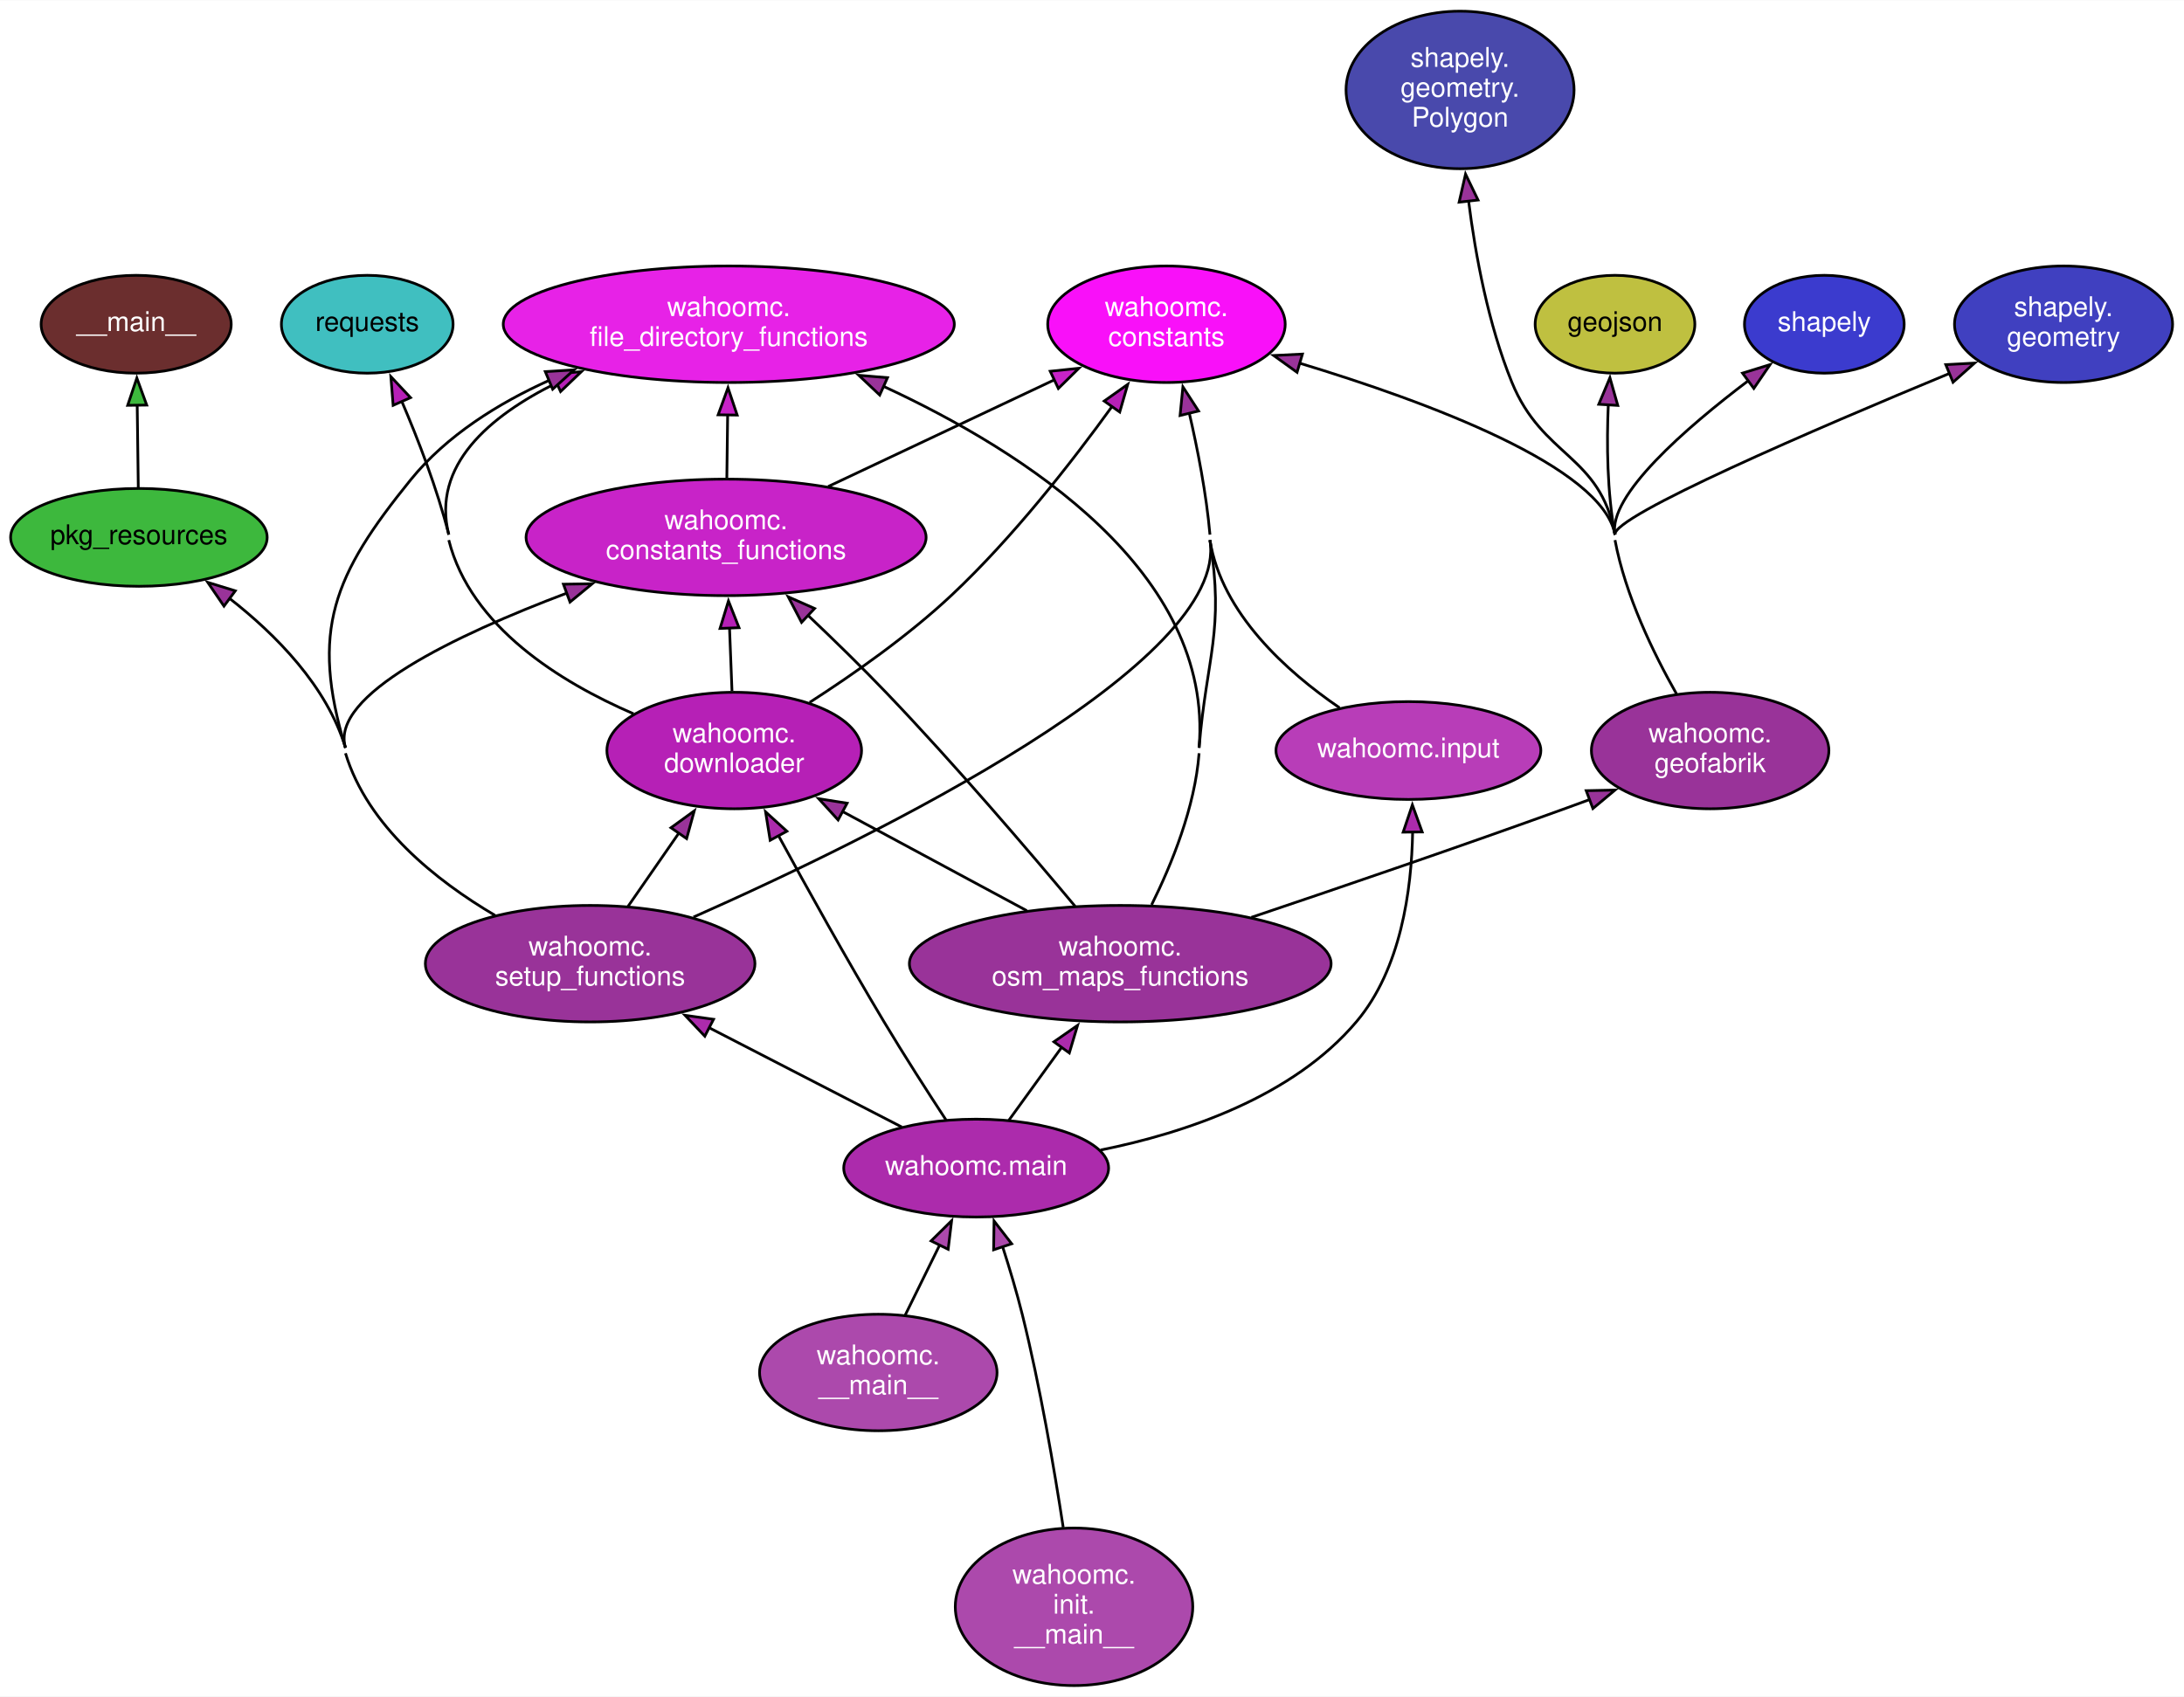
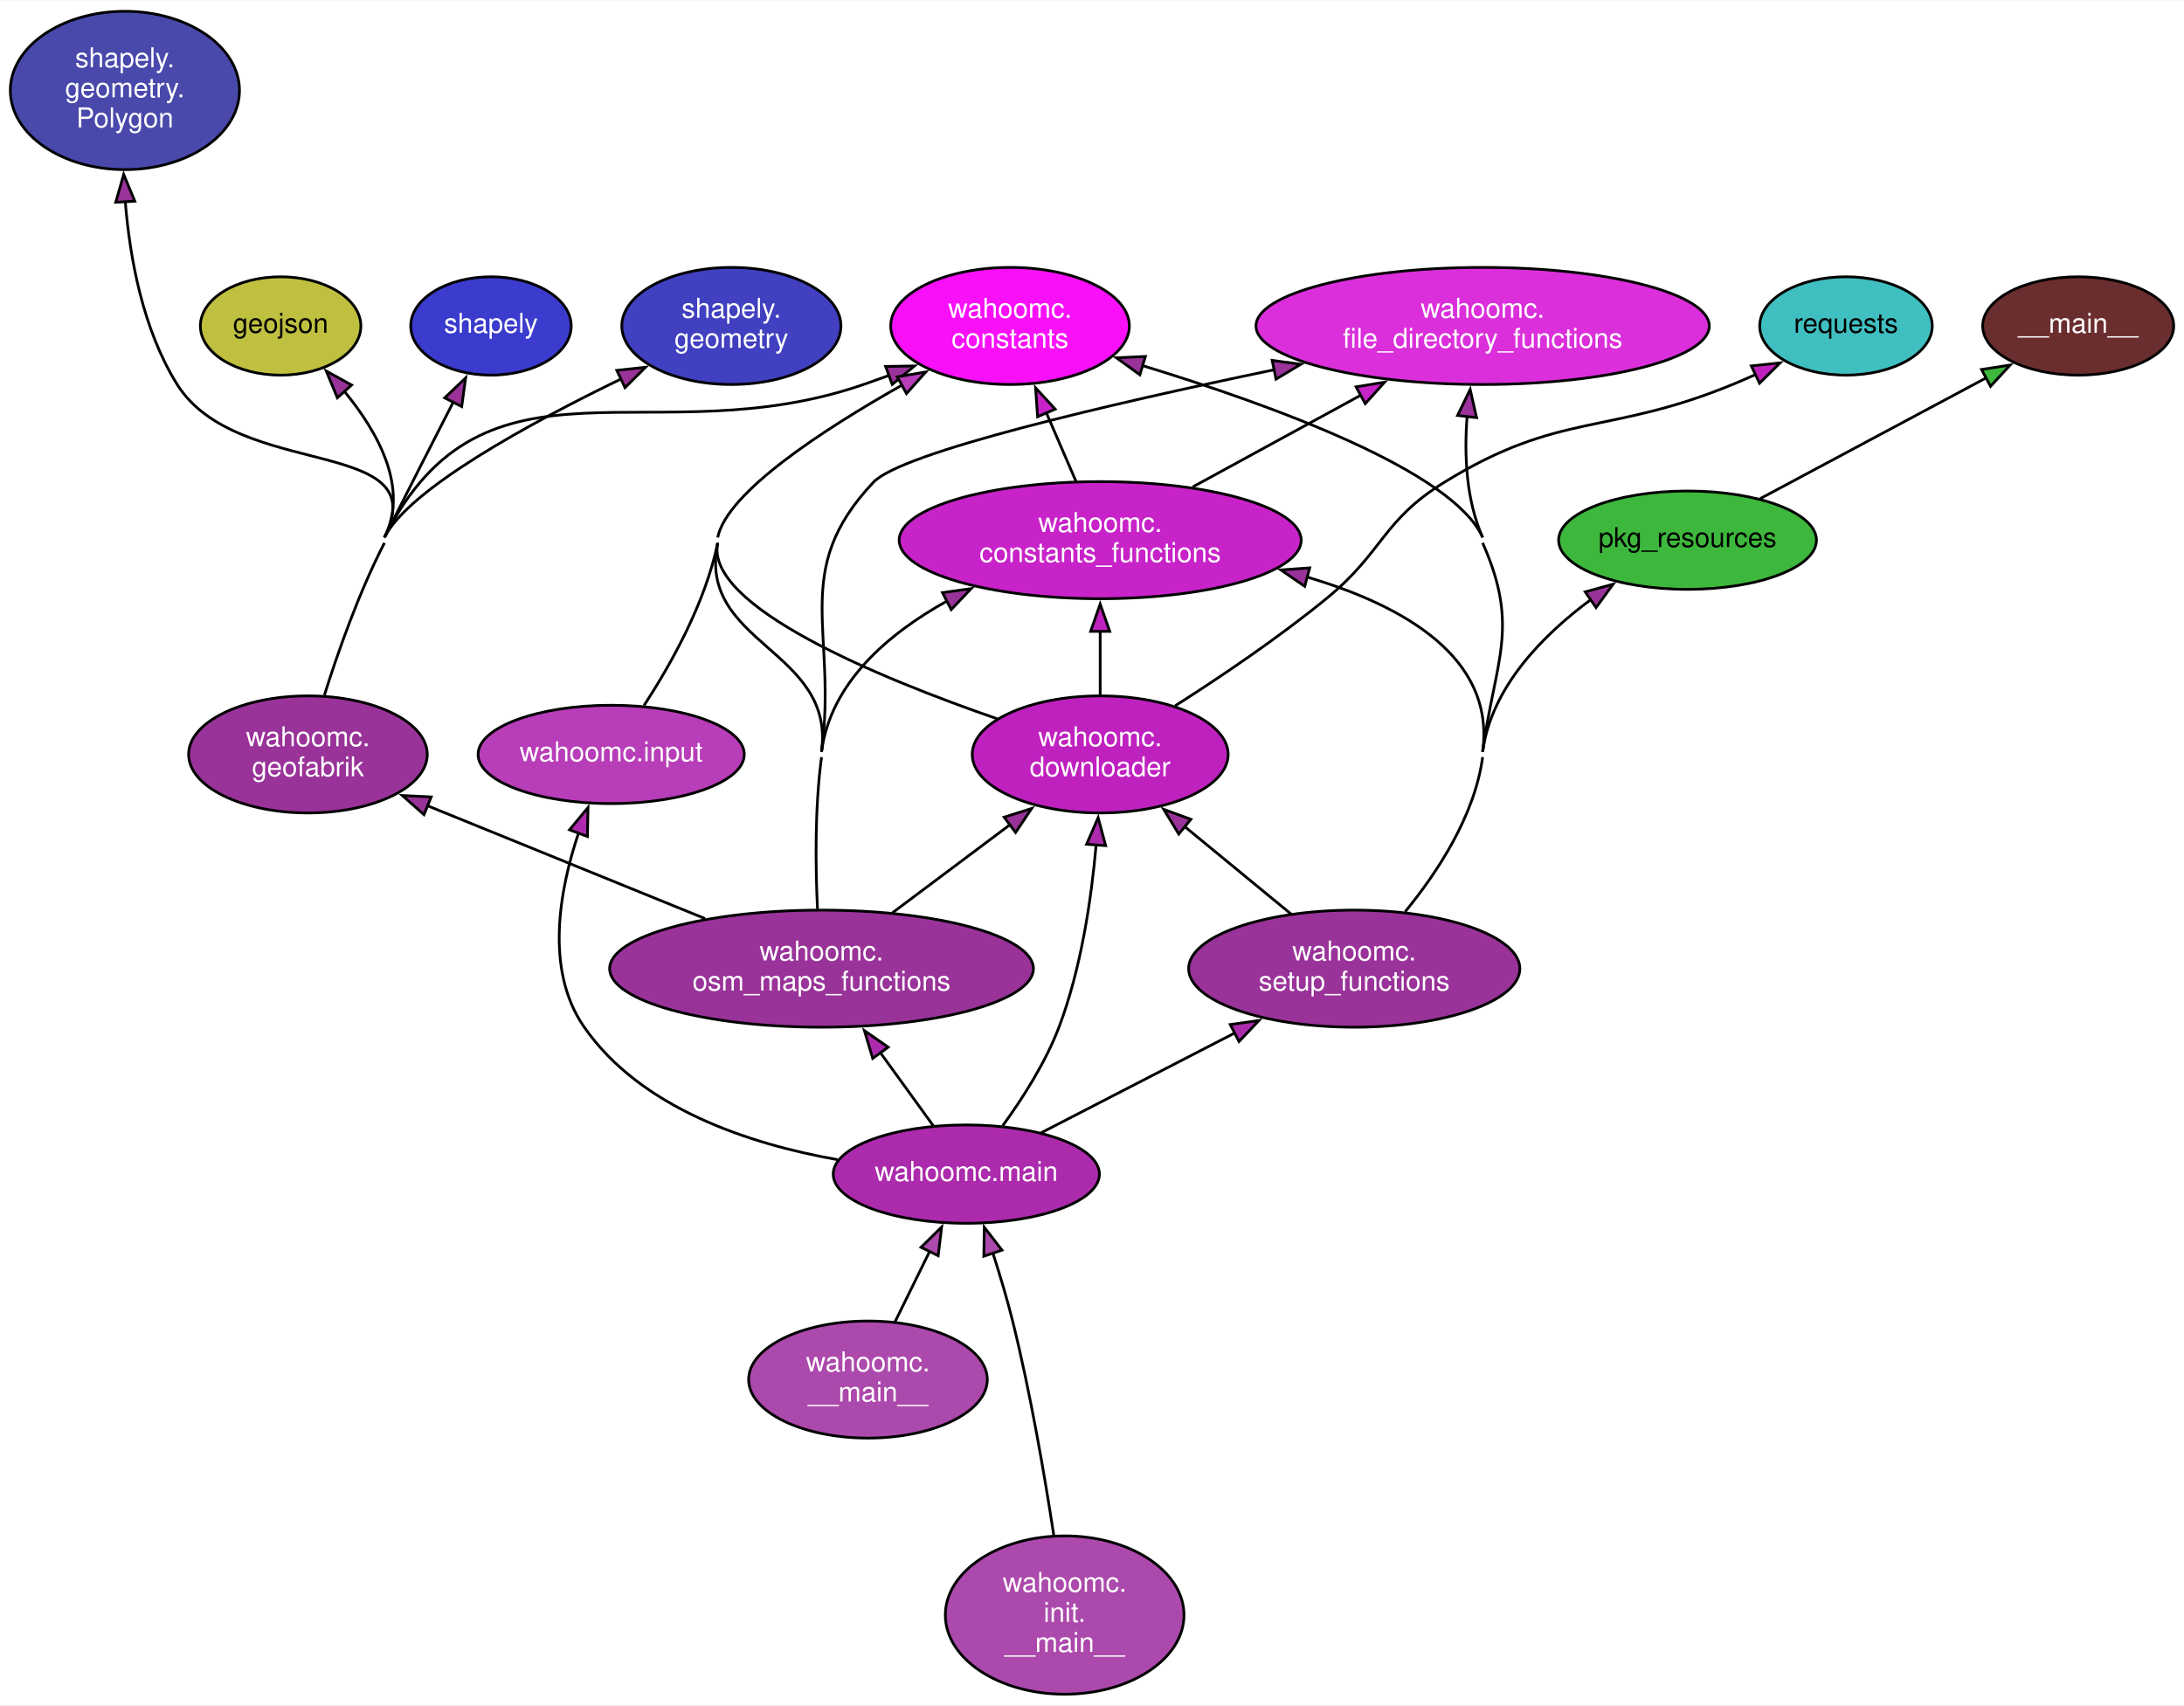
- <svg xmlns="http://www.w3.org/2000/svg" width="803pt" height="624pt" viewBox="0.00 0.00 803.40 624.10">
+ <svg xmlns="http://www.w3.org/2000/svg" width="799pt" height="624pt" viewBox="0.00 0.00 799.45 624.10">
  <g id="graph0" class="graph" transform="scale(1 1) rotate(0) translate(4 620.1)">
    <style>.edge&gt;path:hover{stroke-width:8}</style>
-     <polygon fill="white" stroke="none" points="-4,4 -4,-620.1 799.4,-620.1 799.4,4 -4,4" />
+     <polygon fill="white" stroke="none" points="-4,4 -4,-620.1 795.45,-620.1 795.45,4 -4,4" />
    <g id="node1" class="node">
      <style>.edge&gt;path:hover{stroke-width:8}</style>
-       <ellipse fill="#6b2e2e" stroke="black" cx="46.09" cy="-500.9" rx="34.96" ry="18" />
-       <text text-anchor="middle" x="46.09" y="-498.4" font-family="Helvetica,sans-Serif" font-size="10.00" fill="#ffffff">__main__</text>
+       <ellipse fill="#6b2e2e" stroke="black" cx="756.72" cy="-500.9" rx="34.96" ry="18" />
+       <text text-anchor="middle" x="756.72" y="-498.4" font-family="Helvetica,sans-Serif" font-size="10.00" fill="#ffffff">__main__</text>
    </g>
    <g id="node2" class="node">
      <style>.edge&gt;path:hover{stroke-width:8}</style>
-       <ellipse fill="#bfc040" stroke="black" cx="590.09" cy="-500.9" rx="29.37" ry="18" />
-       <text text-anchor="middle" x="590.09" y="-498.4" font-family="Helvetica,sans-Serif" font-size="10.00" fill="#000000">geojson</text>
+       <ellipse fill="#bfc040" stroke="black" cx="98.72" cy="-500.9" rx="29.37" ry="18" />
+       <text text-anchor="middle" x="98.72" y="-498.4" font-family="Helvetica,sans-Serif" font-size="10.00" fill="#000000">geojson</text>
    </g>
    <g id="node3" class="node">
      <style>.edge&gt;path:hover{stroke-width:8}</style>
-       <ellipse fill="#3db83d" stroke="black" cx="47.09" cy="-422.48" rx="47.19" ry="18" />
-       <text text-anchor="middle" x="47.09" y="-419.98" font-family="Helvetica,sans-Serif" font-size="10.00" fill="#000000">pkg_resources</text>
+       <ellipse fill="#3db83d" stroke="black" cx="613.72" cy="-422.48" rx="47.19" ry="18" />
+       <text text-anchor="middle" x="613.72" y="-419.98" font-family="Helvetica,sans-Serif" font-size="10.00" fill="#000000">pkg_resources</text>
    </g>
    <g id="edge1" class="edge">
      <style>.edge&gt;path:hover{stroke-width:8}</style>
-       <path fill="none" stroke="black" d="M46.87,-440.82C46.75,-449.81 46.6,-461.02 46.47,-471.25" />
-       <polygon fill="#3db83d" stroke="black" points="42.97,-471.07 46.34,-481.11 49.97,-471.16 42.97,-471.07" />
+       <path fill="none" stroke="black" d="M640.28,-437.67C663.71,-450.19 697.96,-468.5 723.25,-482.01" />
+       <polygon fill="#3db83d" stroke="black" points="721.34,-484.96 731.81,-486.59 724.64,-478.79 721.34,-484.96" />
    </g>
    <g id="node4" class="node">
      <style>.edge&gt;path:hover{stroke-width:8}</style>
-       <ellipse fill="#40bfc0" stroke="black" cx="131.09" cy="-500.9" rx="31.58" ry="18" />
-       <text text-anchor="middle" x="131.09" y="-498.4" font-family="Helvetica,sans-Serif" font-size="10.00" fill="#000000">requests</text>
+       <ellipse fill="#40bfc0" stroke="black" cx="671.72" cy="-500.9" rx="31.58" ry="18" />
+       <text text-anchor="middle" x="671.72" y="-498.4" font-family="Helvetica,sans-Serif" font-size="10.00" fill="#000000">requests</text>
    </g>
    <g id="node5" class="node">
      <style>.edge&gt;path:hover{stroke-width:8}</style>
-       <ellipse fill="#3b3bce" stroke="black" cx="667.09" cy="-500.9" rx="29.37" ry="18" />
-       <text text-anchor="middle" x="667.09" y="-498.4" font-family="Helvetica,sans-Serif" font-size="10.00" fill="#ffffff">shapely</text>
+       <ellipse fill="#3b3bce" stroke="black" cx="175.72" cy="-500.9" rx="29.37" ry="18" />
+       <text text-anchor="middle" x="175.72" y="-498.4" font-family="Helvetica,sans-Serif" font-size="10.00" fill="#ffffff">shapely</text>
    </g>
    <g id="node6" class="node">
      <style>.edge&gt;path:hover{stroke-width:8}</style>
-       <ellipse fill="#4040c0" stroke="black" cx="755.09" cy="-500.9" rx="40.11" ry="21.43" />
-       <text text-anchor="middle" x="755.09" y="-503.9" font-family="Helvetica,sans-Serif" font-size="10.00" fill="#ffffff">shapely.</text>
-       <text text-anchor="middle" x="755.09" y="-492.9" font-family="Helvetica,sans-Serif" font-size="10.00" fill="#ffffff">geometry</text>
+       <ellipse fill="#4040c0" stroke="black" cx="263.72" cy="-500.9" rx="40.11" ry="21.43" />
+       <text text-anchor="middle" x="263.72" y="-503.9" font-family="Helvetica,sans-Serif" font-size="10.00" fill="#ffffff">shapely.</text>
+       <text text-anchor="middle" x="263.72" y="-492.9" font-family="Helvetica,sans-Serif" font-size="10.00" fill="#ffffff">geometry</text>
    </g>
    <g id="node7" class="node">
      <style>.edge&gt;path:hover{stroke-width:8}</style>
-       <ellipse fill="#4949ac" stroke="black" cx="533.09" cy="-587.11" rx="41.94" ry="28.98" />
-       <text text-anchor="middle" x="533.09" y="-595.61" font-family="Helvetica,sans-Serif" font-size="10.00" fill="#ffffff">shapely.</text>
-       <text text-anchor="middle" x="533.09" y="-584.61" font-family="Helvetica,sans-Serif" font-size="10.00" fill="#ffffff">geometry.</text>
-       <text text-anchor="middle" x="533.09" y="-573.61" font-family="Helvetica,sans-Serif" font-size="10.00" fill="#ffffff">Polygon</text>
+       <ellipse fill="#4949ac" stroke="black" cx="41.72" cy="-587.11" rx="41.94" ry="28.98" />
+       <text text-anchor="middle" x="41.72" y="-595.61" font-family="Helvetica,sans-Serif" font-size="10.00" fill="#ffffff">shapely.</text>
+       <text text-anchor="middle" x="41.72" y="-584.61" font-family="Helvetica,sans-Serif" font-size="10.00" fill="#ffffff">geometry.</text>
+       <text text-anchor="middle" x="41.72" y="-573.61" font-family="Helvetica,sans-Serif" font-size="10.00" fill="#ffffff">Polygon</text>
    </g>
    <g id="node8" class="node">
      <style>.edge&gt;path:hover{stroke-width:8}</style>
-       <ellipse fill="#ac49ac" stroke="black" cx="319.09" cy="-115.2" rx="43.68" ry="21.43" />
-       <text text-anchor="middle" x="319.09" y="-118.2" font-family="Helvetica,sans-Serif" font-size="10.00" fill="#ffffff">wahoomc.</text>
-       <text text-anchor="middle" x="319.09" y="-107.2" font-family="Helvetica,sans-Serif" font-size="10.00" fill="#ffffff">__main__</text>
+       <ellipse fill="#ac49ac" stroke="black" cx="313.72" cy="-115.2" rx="43.68" ry="21.43" />
+       <text text-anchor="middle" x="313.72" y="-118.2" font-family="Helvetica,sans-Serif" font-size="10.00" fill="#ffffff">wahoomc.</text>
+       <text text-anchor="middle" x="313.72" y="-107.2" font-family="Helvetica,sans-Serif" font-size="10.00" fill="#ffffff">__main__</text>
    </g>
    <g id="node16" class="node">
      <style>.edge&gt;path:hover{stroke-width:8}</style>
-       <ellipse fill="#ac2bac" stroke="black" cx="355.09" cy="-190.41" rx="48.72" ry="18" />
-       <text text-anchor="middle" x="355.09" y="-187.91" font-family="Helvetica,sans-Serif" font-size="10.00" fill="#ffffff">wahoomc.main</text>
+       <ellipse fill="#ac2bac" stroke="black" cx="349.72" cy="-190.41" rx="48.72" ry="18" />
+       <text text-anchor="middle" x="349.72" y="-187.91" font-family="Helvetica,sans-Serif" font-size="10.00" fill="#ffffff">wahoomc.main</text>
+     </g>
+     <g id="edge25" class="edge">
+       <style>.edge&gt;path:hover{stroke-width:8}</style>
+       <path fill="none" stroke="black" d="M323.56,-136.2C327.48,-144.18 332.06,-153.49 336.28,-162.08" />
+       <polygon fill="#ac49ac" stroke="black" points="333.14,-163.62 340.69,-171.05 339.42,-160.53 333.14,-163.62" />
+     </g>
+     <g id="node9" class="node">
+       <style>.edge&gt;path:hover{stroke-width:8}</style>
+       <ellipse fill="#f910f9" stroke="black" cx="365.72" cy="-500.9" rx="43.68" ry="21.43" />
+       <text text-anchor="middle" x="365.72" y="-503.9" font-family="Helvetica,sans-Serif" font-size="10.00" fill="#ffffff">wahoomc.</text>
+       <text text-anchor="middle" x="365.72" y="-492.9" font-family="Helvetica,sans-Serif" font-size="10.00" fill="#ffffff">constants</text>
+     </g>
+     <g id="node10" class="node">
+       <style>.edge&gt;path:hover{stroke-width:8}</style>
+       <ellipse fill="#c823c8" stroke="black" cx="398.72" cy="-422.48" rx="73.58" ry="21.43" />
+       <text text-anchor="middle" x="398.72" y="-425.48" font-family="Helvetica,sans-Serif" font-size="10.00" fill="#ffffff">wahoomc.</text>
+       <text text-anchor="middle" x="398.72" y="-414.48" font-family="Helvetica,sans-Serif" font-size="10.00" fill="#ffffff">constants_functions</text>
+     </g>
+     <g id="edge8" class="edge">
+       <style>.edge&gt;path:hover{stroke-width:8}</style>
+       <path fill="none" stroke="black" d="M389.88,-443.96C386.52,-451.73 382.62,-460.76 378.95,-469.27" />
+       <polygon fill="#c823c8" stroke="black" points="375.82,-467.67 375.07,-478.24 382.25,-470.45 375.82,-467.67" />
+     </g>
+     <g id="node12" class="node">
+       <style>.edge&gt;path:hover{stroke-width:8}</style>
+       <ellipse fill="#db2fdb" stroke="black" cx="538.72" cy="-500.9" rx="82.96" ry="21.43" />
+       <text text-anchor="middle" x="538.72" y="-503.9" font-family="Helvetica,sans-Serif" font-size="10.00" fill="#ffffff">wahoomc.</text>
+       <text text-anchor="middle" x="538.72" y="-492.9" font-family="Helvetica,sans-Serif" font-size="10.00" fill="#ffffff">file_directory_functions</text>
+     </g>
+     <g id="edge20" class="edge">
+       <style>.edge&gt;path:hover{stroke-width:8}</style>
+       <path fill="none" stroke="black" d="M432.61,-441.98C451.08,-452.06 474.16,-464.66 494.08,-475.53" />
+       <polygon fill="#c823c8" stroke="black" points="492.39,-478.6 502.84,-480.32 495.74,-472.45 492.39,-478.6" />
+     </g>
+     <g id="node11" class="node">
+       <style>.edge&gt;path:hover{stroke-width:8}</style>
+       <ellipse fill="#bf21bf" stroke="black" cx="398.72" cy="-344.05" rx="46.84" ry="21.43" />
+       <text text-anchor="middle" x="398.72" y="-347.05" font-family="Helvetica,sans-Serif" font-size="10.00" fill="#ffffff">wahoomc.</text>
+       <text text-anchor="middle" x="398.72" y="-336.05" font-family="Helvetica,sans-Serif" font-size="10.00" fill="#ffffff">downloader</text>
+     </g>
+     <g id="edge4" class="edge">
+       <style>.edge&gt;path:hover{stroke-width:8}</style>
+       <path fill="none" stroke="black" d="M426.15,-361.83C442.77,-372.42 464.09,-386.8 481.72,-401.26 502.48,-418.29 501.87,-429.59 524.72,-443.69 567.06,-469.82 584.75,-460.65 630.72,-479.69 633.35,-480.78 636.05,-481.96 638.74,-483.18" />
+       <polygon fill="#bf21bf" stroke="black" points="637.07,-486.27 647.61,-487.38 640.07,-479.94 637.07,-486.27" />
+     </g>
+     <g id="edge9" class="edge">
+       <style>.edge&gt;path:hover{stroke-width:8}</style>
+       <path fill="none" stroke="black" d="M361.09,-357.06C318.03,-371.97 253.96,-398.28 258.72,-421.48" />
+     </g>
+     <g id="edge14" class="edge">
+       <style>.edge&gt;path:hover{stroke-width:8}</style>
+       <path fill="none" stroke="black" d="M398.72,-365.93C398.72,-373.09 398.72,-381.29 398.72,-389.14" />
+       <polygon fill="#bf21bf" stroke="black" points="395.22,-389.1 398.72,-399.1 402.22,-389.1 395.22,-389.1" />
+     </g>
+     <g id="node13" class="node">
+       <style>.edge&gt;path:hover{stroke-width:8}</style>
+       <ellipse fill="#993399" stroke="black" cx="108.72" cy="-344.05" rx="43.68" ry="21.43" />
+       <text text-anchor="middle" x="108.72" y="-347.05" font-family="Helvetica,sans-Serif" font-size="10.00" fill="#ffffff">wahoomc.</text>
+       <text text-anchor="middle" x="108.72" y="-336.05" font-family="Helvetica,sans-Serif" font-size="10.00" fill="#ffffff">geofabrik</text>
+     </g>
+     <g id="edge2" class="edge">
+       <style>.edge&gt;path:hover{stroke-width:8}</style>
+       <path fill="none" stroke="black" d="M136.72,-423.48C145.79,-441.51 134.44,-462 121.84,-477.22" />
+       <polygon fill="#993399" stroke="black" points="119.49,-474.6 115.43,-484.39 124.7,-479.27 119.49,-474.6" />
+     </g>
+     <g id="edge5" class="edge">
+       <style>.edge&gt;path:hover{stroke-width:8}</style>
+       <path fill="none" stroke="black" d="M136.72,-423.48C145.07,-440.07 154.54,-458.64 162.06,-473.32" />
+       <polygon fill="#993399" stroke="black" points="158.77,-474.58 166.45,-481.89 165,-471.39 158.77,-474.58" />
+     </g>
+     <g id="edge6" class="edge">
+       <style>.edge&gt;path:hover{stroke-width:8}</style>
+       <path fill="none" stroke="black" d="M136.72,-423.48C145.63,-441.18 189.81,-465.26 223.58,-481.62" />
+       <polygon fill="#993399" stroke="black" points="221.78,-484.64 232.31,-485.79 224.79,-478.32 221.78,-484.64" />
+     </g>
+     <g id="edge7" class="edge">
+       <style>.edge&gt;path:hover{stroke-width:8}</style>
+       <path fill="none" stroke="black" d="M136.72,-423.48C155.6,-461.01 82.87,-443.99 60.72,-479.69 48.36,-499.6 43.54,-525.41 41.84,-546.62" />
+       <polygon fill="#993399" stroke="black" points="38.36,-546.17 41.28,-556.36 45.35,-546.58 38.36,-546.17" />
+       <path fill="none" stroke="black" d="M114.75,-365.75C119.69,-381.47 127.39,-403.39 136.72,-421.48" />
+     </g>
+     <g id="edge10" class="edge">
+       <style>.edge&gt;path:hover{stroke-width:8}</style>
+       <path fill="none" stroke="black" d="M136.72,-423.48C173.61,-496.84 235.22,-452.56 312.72,-479.69 315.58,-480.69 318.53,-481.75 321.49,-482.82" />
+       <polygon fill="#993399" stroke="black" points="320.17,-486.07 330.76,-486.26 322.6,-479.5 320.17,-486.07" />
+     </g>
+     <g id="node14" class="node">
+       <style>.edge&gt;path:hover{stroke-width:8}</style>
+       <ellipse fill="#ac49ac" stroke="black" cx="385.72" cy="-28.99" rx="43.68" ry="28.98" />
+       <text text-anchor="middle" x="385.72" y="-37.49" font-family="Helvetica,sans-Serif" font-size="10.00" fill="#ffffff">wahoomc.</text>
+       <text text-anchor="middle" x="385.72" y="-26.49" font-family="Helvetica,sans-Serif" font-size="10.00" fill="#ffffff">init.</text>
+       <text text-anchor="middle" x="385.72" y="-15.49" font-family="Helvetica,sans-Serif" font-size="10.00" fill="#ffffff">__main__</text>
    </g>
    <g id="edge26" class="edge">
      <style>.edge&gt;path:hover{stroke-width:8}</style>
-       <path fill="none" stroke="black" d="M328.93,-136.2C332.85,-144.18 337.43,-153.49 341.65,-162.08" />
-       <polygon fill="#ac49ac" stroke="black" points="338.51,-163.62 346.06,-171.05 344.79,-160.53 338.51,-163.62" />
-     </g>
-     <g id="node9" class="node">
-       <style>.edge&gt;path:hover{stroke-width:8}</style>
-       <ellipse fill="#f910f9" stroke="black" cx="425.09" cy="-500.9" rx="43.68" ry="21.43" />
-       <text text-anchor="middle" x="425.09" y="-503.9" font-family="Helvetica,sans-Serif" font-size="10.00" fill="#ffffff">wahoomc.</text>
-       <text text-anchor="middle" x="425.09" y="-492.9" font-family="Helvetica,sans-Serif" font-size="10.00" fill="#ffffff">constants</text>
-     </g>
-     <g id="node10" class="node">
-       <style>.edge&gt;path:hover{stroke-width:8}</style>
-       <ellipse fill="#c823c8" stroke="black" cx="263.09" cy="-422.48" rx="73.58" ry="21.43" />
-       <text text-anchor="middle" x="263.09" y="-425.48" font-family="Helvetica,sans-Serif" font-size="10.00" fill="#ffffff">wahoomc.</text>
-       <text text-anchor="middle" x="263.09" y="-414.48" font-family="Helvetica,sans-Serif" font-size="10.00" fill="#ffffff">constants_functions</text>
-     </g>
-     <g id="edge8" class="edge">
-       <style>.edge&gt;path:hover{stroke-width:8}</style>
-       <path fill="none" stroke="black" d="M300.67,-441.2C325.64,-452.98 358.43,-468.45 384.08,-480.56" />
-       <polygon fill="#c823c8" stroke="black" points="382.33,-483.6 392.87,-484.7 385.32,-477.27 382.33,-483.6" />
-     </g>
-     <g id="node12" class="node">
-       <style>.edge&gt;path:hover{stroke-width:8}</style>
-       <ellipse fill="#e722e7" stroke="black" cx="264.09" cy="-500.9" rx="82.96" ry="21.43" />
-       <text text-anchor="middle" x="264.09" y="-503.9" font-family="Helvetica,sans-Serif" font-size="10.00" fill="#ffffff">wahoomc.</text>
-       <text text-anchor="middle" x="264.09" y="-492.9" font-family="Helvetica,sans-Serif" font-size="10.00" fill="#ffffff">file_directory_functions</text>
-     </g>
-     <g id="edge20" class="edge">
-       <style>.edge&gt;path:hover{stroke-width:8}</style>
-       <path fill="none" stroke="black" d="M263.37,-444.36C263.46,-451.52 263.57,-459.71 263.67,-467.56" />
-       <polygon fill="#c823c8" stroke="black" points="260.17,-467.58 263.8,-477.53 267.17,-467.48 260.17,-467.58" />
-     </g>
-     <g id="node11" class="node">
-       <style>.edge&gt;path:hover{stroke-width:8}</style>
-       <ellipse fill="#b620b6" stroke="black" cx="266.09" cy="-344.05" rx="46.84" ry="21.43" />
-       <text text-anchor="middle" x="266.09" y="-347.05" font-family="Helvetica,sans-Serif" font-size="10.00" fill="#ffffff">wahoomc.</text>
-       <text text-anchor="middle" x="266.09" y="-336.05" font-family="Helvetica,sans-Serif" font-size="10.00" fill="#ffffff">downloader</text>
-     </g>
-     <g id="edge4" class="edge">
-       <style>.edge&gt;path:hover{stroke-width:8}</style>
-       <path fill="none" stroke="black" d="M161.09,-423.48C156.85,-440.33 149.84,-458.46 143.67,-472.84" />
-       <polygon fill="#b620b6" stroke="black" points="140.62,-471.07 139.78,-481.63 147.02,-473.9 140.62,-471.07" />
-       <path fill="none" stroke="black" d="M229.05,-357.57C202.16,-369.19 169.14,-389.55 161.09,-421.48" />
-     </g>
-     <g id="edge9" class="edge">
-       <style>.edge&gt;path:hover{stroke-width:8}</style>
-       <path fill="none" stroke="black" d="M293.84,-361.76C309.94,-372.12 330.13,-386.27 346.09,-401.26 368.6,-422.4 390.23,-450.1 405.15,-470.76" />
-       <polygon fill="#b620b6" stroke="black" points="402.19,-472.64 410.84,-478.77 407.9,-468.59 402.19,-472.64" />
-     </g>
-     <g id="edge14" class="edge">
-       <style>.edge&gt;path:hover{stroke-width:8}</style>
-       <path fill="none" stroke="black" d="M265.27,-365.93C264.99,-373.09 264.67,-381.29 264.36,-389.14" />
-       <polygon fill="#b620b6" stroke="black" points="260.87,-388.97 263.97,-399.1 267.86,-389.25 260.87,-388.97" />
+       <path fill="none" stroke="black" d="M381.73,-58.22C378.43,-79.79 373.24,-110.18 366.72,-136.41 364.66,-144.7 362,-153.58 359.39,-161.65" />
+       <polygon fill="#ac49ac" stroke="black" points="356.13,-160.36 356.3,-170.95 362.78,-162.57 356.13,-160.36" />
+     </g>
+     <g id="node15" class="node">
+       <style>.edge&gt;path:hover{stroke-width:8}</style>
+       <ellipse fill="#b83db8" stroke="black" cx="219.72" cy="-344.05" rx="48.72" ry="18" />
+       <text text-anchor="middle" x="219.72" y="-341.55" font-family="Helvetica,sans-Serif" font-size="10.00" fill="#ffffff">wahoomc.input</text>
+     </g>
+     <g id="edge11" class="edge">
+       <style>.edge&gt;path:hover{stroke-width:8}</style>
+       <path fill="none" stroke="black" d="M258.72,-423.48C262.1,-439.98 297.15,-462.86 326.23,-479.27" />
+       <polygon fill="#b83db8" stroke="black" points="324.44,-482.28 334.88,-484.06 327.82,-476.15 324.44,-482.28" />
+       <path fill="none" stroke="black" d="M231.74,-361.95C241.44,-376.81 254.2,-399.44 258.72,-421.48" />
+     </g>
+     <g id="edge17" class="edge">
+       <style>.edge&gt;path:hover{stroke-width:8}</style>
+       <path fill="none" stroke="black" d="M363.02,-208.09C370.28,-218.07 378.78,-231.32 383.72,-244.41 391.77,-265.75 395.51,-291.23 397.24,-310.95" />
+       <polygon fill="#ac2bac" stroke="black" points="393.74,-311.17 397.97,-320.89 400.72,-310.66 393.74,-311.17" />
+     </g>
+     <g id="edge24" class="edge">
+       <style>.edge&gt;path:hover{stroke-width:8}</style>
+       <path fill="none" stroke="black" d="M302.61,-195.69C270.61,-201.33 230.47,-214.36 209.72,-244.41 195.46,-265.06 200.68,-294.18 207.83,-315.43" />
+       <polygon fill="#ac2bac" stroke="black" points="204.47,-316.45 211.23,-324.61 211.03,-314.01 204.47,-316.45" />
+     </g>
+     <g id="node17" class="node">
+       <style>.edge&gt;path:hover{stroke-width:8}</style>
+       <ellipse fill="#993399" stroke="black" cx="296.72" cy="-265.62" rx="77.56" ry="21.43" />
+       <text text-anchor="middle" x="296.72" y="-268.62" font-family="Helvetica,sans-Serif" font-size="10.00" fill="#ffffff">wahoomc.</text>
+       <text text-anchor="middle" x="296.72" y="-257.62" font-family="Helvetica,sans-Serif" font-size="10.00" fill="#ffffff">osm_maps_functions</text>
+     </g>
+     <g id="edge27" class="edge">
+       <style>.edge&gt;path:hover{stroke-width:8}</style>
+       <path fill="none" stroke="black" d="M337.69,-208.02C331.94,-215.98 324.86,-225.75 318.22,-234.92" />
+       <polygon fill="#ac2bac" stroke="black" points="315.45,-232.78 312.42,-242.93 321.12,-236.88 315.45,-232.78" />
+     </g>
+     <g id="node18" class="node">
+       <style>.edge&gt;path:hover{stroke-width:8}</style>
+       <ellipse fill="#993399" stroke="black" cx="491.72" cy="-265.62" rx="60.62" ry="21.43" />
+       <text text-anchor="middle" x="491.72" y="-268.62" font-family="Helvetica,sans-Serif" font-size="10.00" fill="#ffffff">wahoomc.</text>
+       <text text-anchor="middle" x="491.72" y="-257.62" font-family="Helvetica,sans-Serif" font-size="10.00" fill="#ffffff">setup_functions</text>
+     </g>
+     <g id="edge28" class="edge">
+       <style>.edge&gt;path:hover{stroke-width:8}</style>
+       <path fill="none" stroke="black" d="M377.1,-205.53C397.25,-215.91 425.05,-230.25 448.22,-242.2" />
+       <polygon fill="#ac2bac" stroke="black" points="446.33,-245.16 456.82,-246.63 449.54,-238.94 446.33,-245.16" />
+     </g>
+     <g id="edge12" class="edge">
+       <style>.edge&gt;path:hover{stroke-width:8}</style>
+       <path fill="none" stroke="black" d="M295.24,-287.48C294.5,-302.9 294.22,-324.37 296.72,-343.05" />
+       <path fill="none" stroke="black" d="M296.72,-345.05C301.74,-382.65 251.1,-384.31 258.72,-421.48" />
+     </g>
+     <g id="edge15" class="edge">
+       <style>.edge&gt;path:hover{stroke-width:8}</style>
+       <path fill="none" stroke="black" d="M296.72,-345.05C300.07,-370.16 320.82,-388.09 342.74,-400.25" />
+       <polygon fill="#993399" stroke="black" points="340.99,-403.28 351.48,-404.74 344.19,-397.06 340.99,-403.28" />
+     </g>
+     <g id="edge18" class="edge">
+       <style>.edge&gt;path:hover{stroke-width:8}</style>
+       <path fill="none" stroke="black" d="M322.72,-286.11C335.89,-295.97 352.02,-308.05 366.02,-318.55" />
+       <polygon fill="#993399" stroke="black" points="363.55,-321.07 373.65,-324.26 367.75,-315.47 363.55,-321.07" />
    </g>
    <g id="edge21" class="edge">
      <style>.edge&gt;path:hover{stroke-width:8}</style>
-       <path fill="none" stroke="black" d="M161.09,-423.48C154.69,-448.9 175.97,-467.11 200.83,-479.36" />
-       <polygon fill="#b620b6" stroke="black" points="199.31,-482.52 209.87,-483.46 202.21,-476.14 199.31,-482.52" />
-     </g>
-     <g id="node13" class="node">
-       <style>.edge&gt;path:hover{stroke-width:8}</style>
-       <ellipse fill="#993399" stroke="black" cx="625.09" cy="-344.05" rx="43.68" ry="21.43" />
-       <text text-anchor="middle" x="625.09" y="-347.05" font-family="Helvetica,sans-Serif" font-size="10.00" fill="#ffffff">wahoomc.</text>
-       <text text-anchor="middle" x="625.09" y="-336.05" font-family="Helvetica,sans-Serif" font-size="10.00" fill="#ffffff">geofabrik</text>
-     </g>
-     <g id="edge2" class="edge">
-       <style>.edge&gt;path:hover{stroke-width:8}</style>
-       <path fill="none" stroke="black" d="M590.09,-423.48C587.17,-439.17 586.99,-456.99 587.63,-471.48" />
-       <polygon fill="#993399" stroke="black" points="584.12,-471.46 588.22,-481.23 591.11,-471.03 584.12,-471.46" />
-     </g>
-     <g id="edge5" class="edge">
-       <style>.edge&gt;path:hover{stroke-width:8}</style>
-       <path fill="none" stroke="black" d="M590.09,-423.48C587.42,-437.8 616.09,-462.71 639.2,-480.19" />
-       <polygon fill="#993399" stroke="black" points="637,-482.92 647.13,-486.05 641.16,-477.29 637,-482.92" />
-     </g>
-     <g id="edge6" class="edge">
-       <style>.edge&gt;path:hover{stroke-width:8}</style>
-       <path fill="none" stroke="black" d="M590.09,-423.48C588.85,-430.16 664.07,-462.49 713.36,-482.9" />
-       <polygon fill="#993399" stroke="black" points="711.77,-486.03 722.35,-486.61 714.44,-479.56 711.77,-486.03" />
-     </g>
-     <g id="edge7" class="edge">
-       <style>.edge&gt;path:hover{stroke-width:8}</style>
-       <path fill="none" stroke="black" d="M590.09,-423.48C584.56,-453.12 563.43,-451.75 552.09,-479.69 543.5,-500.87 538.78,-525.98 536.2,-546.48" />
-       <polygon fill="#993399" stroke="black" points="532.75,-545.82 535.11,-556.15 539.71,-546.61 532.75,-545.82" />
-     </g>
-     <g id="edge10" class="edge">
-       <style>.edge&gt;path:hover{stroke-width:8}</style>
-       <path fill="none" stroke="black" d="M612.71,-364.9C604.25,-379.82 593.89,-401.1 590.09,-421.48" />
-       <path fill="none" stroke="black" d="M590.09,-423.48C585.42,-448.54 520.94,-472.41 473.99,-486.6" />
-       <polygon fill="#993399" stroke="black" points="473.13,-483.21 464.53,-489.4 475.11,-489.92 473.13,-483.21" />
-     </g>
-     <g id="node14" class="node">
-       <style>.edge&gt;path:hover{stroke-width:8}</style>
-       <ellipse fill="#ac49ac" stroke="black" cx="391.09" cy="-28.99" rx="43.68" ry="28.98" />
-       <text text-anchor="middle" x="391.09" y="-37.49" font-family="Helvetica,sans-Serif" font-size="10.00" fill="#ffffff">wahoomc.</text>
-       <text text-anchor="middle" x="391.09" y="-26.49" font-family="Helvetica,sans-Serif" font-size="10.00" fill="#ffffff">init.</text>
-       <text text-anchor="middle" x="391.09" y="-15.49" font-family="Helvetica,sans-Serif" font-size="10.00" fill="#ffffff">__main__</text>
-     </g>
-     <g id="edge27" class="edge">
-       <style>.edge&gt;path:hover{stroke-width:8}</style>
-       <path fill="none" stroke="black" d="M387.11,-58.22C383.81,-79.79 378.61,-110.18 372.09,-136.41 370.03,-144.7 367.37,-153.58 364.77,-161.65" />
-       <polygon fill="#ac49ac" stroke="black" points="361.51,-160.36 361.67,-170.95 368.15,-162.57 361.51,-160.36" />
-     </g>
-     <g id="node15" class="node">
-       <style>.edge&gt;path:hover{stroke-width:8}</style>
-       <ellipse fill="#b83db8" stroke="black" cx="514.09" cy="-344.05" rx="48.72" ry="18" />
-       <text text-anchor="middle" x="514.09" y="-341.55" font-family="Helvetica,sans-Serif" font-size="10.00" fill="#ffffff">wahoomc.input</text>
-     </g>
-     <g id="edge11" class="edge">
-       <style>.edge&gt;path:hover{stroke-width:8}</style>
-       <path fill="none" stroke="black" d="M488.75,-359.79C469.41,-373.01 445.39,-394.48 441.09,-421.48" />
-     </g>
-     <g id="edge17" class="edge">
-       <style>.edge&gt;path:hover{stroke-width:8}</style>
-       <path fill="none" stroke="black" d="M344.11,-207.95C337.31,-218.32 328.51,-232.03 321.09,-244.41 307.52,-267.08 292.99,-293.22 282.28,-312.89" />
-       <polygon fill="#ac2bac" stroke="black" points="279.31,-311.03 277.62,-321.49 285.46,-314.36 279.31,-311.03" />
-     </g>
-     <g id="edge25" class="edge">
-       <style>.edge&gt;path:hover{stroke-width:8}</style>
-       <path fill="none" stroke="black" d="M400.85,-197.05C431.99,-203.33 471.66,-216.57 495.09,-244.41 511.31,-263.68 515.28,-292.61 515.65,-314.16" />
-       <polygon fill="#ac2bac" stroke="black" points="512.16,-314.02 515.55,-324.06 519.16,-314.09 512.16,-314.02" />
-     </g>
-     <g id="node17" class="node">
-       <style>.edge&gt;path:hover{stroke-width:8}</style>
-       <ellipse fill="#993399" stroke="black" cx="408.09" cy="-265.62" rx="77.56" ry="21.43" />
-       <text text-anchor="middle" x="408.09" y="-268.62" font-family="Helvetica,sans-Serif" font-size="10.00" fill="#ffffff">wahoomc.</text>
-       <text text-anchor="middle" x="408.09" y="-257.62" font-family="Helvetica,sans-Serif" font-size="10.00" fill="#ffffff">osm_maps_functions</text>
-     </g>
-     <g id="edge28" class="edge">
-       <style>.edge&gt;path:hover{stroke-width:8}</style>
-       <path fill="none" stroke="black" d="M367.12,-208.02C372.88,-215.98 379.95,-225.75 386.59,-234.92" />
-       <polygon fill="#ac2bac" stroke="black" points="383.69,-236.88 392.39,-242.93 389.36,-232.78 383.69,-236.88" />
-     </g>
-     <g id="node18" class="node">
-       <style>.edge&gt;path:hover{stroke-width:8}</style>
-       <ellipse fill="#993399" stroke="black" cx="213.09" cy="-265.62" rx="60.62" ry="21.43" />
-       <text text-anchor="middle" x="213.09" y="-268.62" font-family="Helvetica,sans-Serif" font-size="10.00" fill="#ffffff">wahoomc.</text>
-       <text text-anchor="middle" x="213.09" y="-257.62" font-family="Helvetica,sans-Serif" font-size="10.00" fill="#ffffff">setup_functions</text>
-     </g>
-     <g id="edge29" class="edge">
-       <style>.edge&gt;path:hover{stroke-width:8}</style>
-       <path fill="none" stroke="black" d="M327.71,-205.53C307.57,-215.91 279.76,-230.25 256.59,-242.2" />
-       <polygon fill="#ac2bac" stroke="black" points="255.27,-238.94 247.99,-246.63 258.48,-245.16 255.27,-238.94" />
-     </g>
-     <g id="edge12" class="edge">
-       <style>.edge&gt;path:hover{stroke-width:8}</style>
-       <path fill="none" stroke="black" d="M437.09,-345.05C439.9,-378.95 446.44,-387.88 441.09,-421.48" />
-     </g>
-     <g id="edge15" class="edge">
-       <style>.edge&gt;path:hover{stroke-width:8}</style>
-       <path fill="none" stroke="black" d="M391.48,-286.75C374.53,-307.03 347.22,-339 322.09,-365.26 312.96,-374.81 302.63,-384.87 293.21,-393.81" />
-       <polygon fill="#993399" stroke="black" points="290.86,-391.21 285.96,-400.61 295.65,-396.32 290.86,-391.21" />
-     </g>
-     <g id="edge18" class="edge">
-       <style>.edge&gt;path:hover{stroke-width:8}</style>
-       <path fill="none" stroke="black" d="M373.72,-285.12C353.26,-296.13 327.22,-310.15 305.88,-321.64" />
-       <polygon fill="#993399" stroke="black" points="304.3,-318.51 297.16,-326.33 307.62,-324.67 304.3,-318.51" />
+       <path fill="none" stroke="black" d="M296.72,-345.05C302.63,-389.3 285.06,-411.24 315.72,-443.69 326.09,-454.67 402.13,-472.31 462.57,-484.9" />
+       <polygon fill="#993399" stroke="black" points="461.67,-488.29 472.17,-486.88 463.09,-481.43 461.67,-488.29" />
+     </g>
+     <g id="edge23" class="edge">
+       <style>.edge&gt;path:hover{stroke-width:8}</style>
+       <path fill="none" stroke="black" d="M254.06,-283.96C223.63,-296.34 182.85,-312.91 152.23,-325.36" />
+       <polygon fill="#993399" stroke="black" points="151.2,-322 143.26,-329.01 153.84,-328.49 151.2,-322" />
+     </g>
+     <g id="edge3" class="edge">
+       <style>.edge&gt;path:hover{stroke-width:8}</style>
+       <path fill="none" stroke="black" d="M538.72,-345.05C541.92,-368.58 560.6,-387.65 578.51,-400.86" />
+       <polygon fill="#993399" stroke="black" points="576.26,-403.56 586.48,-406.37 580.24,-397.8 576.26,-403.56" />
+     </g>
+     <g id="edge13" class="edge">
+       <style>.edge&gt;path:hover{stroke-width:8}</style>
+       <path fill="none" stroke="black" d="M538.72,-423.48C527.94,-447.79 461.52,-471.94 414.2,-486.39" />
+       <polygon fill="#993399" stroke="black" points="413.25,-483.02 404.67,-489.24 415.26,-489.73 413.25,-483.02" />
+       <path fill="none" stroke="black" d="M538.72,-345.05C543.3,-378.71 552.48,-390.42 538.72,-421.48" />
+     </g>
+     <g id="edge16" class="edge">
+       <style>.edge&gt;path:hover{stroke-width:8}</style>
+       <path fill="none" stroke="black" d="M510.37,-286.48C522.2,-300.91 535.8,-321.59 538.72,-343.05" />
+       <path fill="none" stroke="black" d="M538.72,-345.05C543.4,-379.49 509.84,-398.53 474.41,-408.99" />
+       <polygon fill="#993399" stroke="black" points="473.59,-405.59 464.85,-411.58 475.42,-412.34 473.59,-405.59" />
+     </g>
+     <g id="edge19" class="edge">
+       <style>.edge&gt;path:hover{stroke-width:8}</style>
+       <path fill="none" stroke="black" d="M468.73,-285.51C456.84,-295.28 442.17,-307.34 429.34,-317.89" />
+       <polygon fill="#993399" stroke="black" points="427.48,-314.89 421.97,-323.94 431.92,-320.29 427.48,-314.89" />
    </g>
    <g id="edge22" class="edge">
      <style>.edge&gt;path:hover{stroke-width:8}</style>
-       <path fill="none" stroke="black" d="M437.09,-345.05C442.42,-409.45 373.24,-453.92 320.77,-478.16" />
-       <polygon fill="#993399" stroke="black" points="319.61,-474.85 311.91,-482.12 322.47,-481.24 319.61,-474.85" />
-       <path fill="none" stroke="black" d="M419.63,-287.28C427.04,-302.24 435.58,-323.24 437.09,-343.05" />
-     </g>
-     <g id="edge24" class="edge">
-       <style>.edge&gt;path:hover{stroke-width:8}</style>
-       <path fill="none" stroke="black" d="M456.32,-282.67C489.08,-293.69 533.32,-308.8 572.09,-322.84 574.95,-323.87 577.88,-324.95 580.83,-326.04" />
-       <polygon fill="#993399" stroke="black" points="579.5,-329.28 590.1,-329.51 581.96,-322.72 579.5,-329.28" />
-     </g>
-     <g id="edge3" class="edge">
-       <style>.edge&gt;path:hover{stroke-width:8}</style>
-       <path fill="none" stroke="black" d="M178.11,-283.39C156.44,-296.17 131.24,-316.17 123.09,-343.05" />
-       <path fill="none" stroke="black" d="M123.09,-345.05C116.23,-367.71 97.57,-386.65 80.47,-400" />
-       <polygon fill="#993399" stroke="black" points="78.39,-397.18 72.42,-405.93 82.55,-402.81 78.39,-397.18" />
-     </g>
-     <g id="edge13" class="edge">
-       <style>.edge&gt;path:hover{stroke-width:8}</style>
-       <path fill="none" stroke="black" d="M251.11,-282.77C317.82,-312.36 448.27,-376.35 441.09,-421.48" />
-       <path fill="none" stroke="black" d="M441.09,-423.48C439.77,-438.46 436.59,-454.81 433.41,-468.52" />
-       <polygon fill="#993399" stroke="black" points="430.1,-467.33 431.14,-477.87 436.9,-468.98 430.1,-467.33" />
-     </g>
-     <g id="edge16" class="edge">
-       <style>.edge&gt;path:hover{stroke-width:8}</style>
-       <path fill="none" stroke="black" d="M123.09,-345.05C117.23,-364.39 163.56,-386.52 204.48,-401.97" />
-       <polygon fill="#993399" stroke="black" points="203.26,-405.25 213.86,-405.42 205.68,-398.68 203.26,-405.25" />
-     </g>
-     <g id="edge19" class="edge">
-       <style>.edge&gt;path:hover{stroke-width:8}</style>
-       <path fill="none" stroke="black" d="M227.02,-286.7C232.74,-294.95 239.48,-304.67 245.73,-313.69" />
-       <polygon fill="#993399" stroke="black" points="242.82,-315.64 251.4,-321.86 248.58,-311.65 242.82,-315.64" />
-     </g>
-     <g id="edge23" class="edge">
-       <style>.edge&gt;path:hover{stroke-width:8}</style>
-       <path fill="none" stroke="black" d="M123.09,-345.05C110.01,-388.23 118.69,-408.63 147.09,-443.69 160.26,-459.94 179.26,-471.8 198.13,-480.31" />
-       <polygon fill="#993399" stroke="black" points="196.59,-483.46 207.16,-484.11 199.3,-477.01 196.59,-483.46" />
+       <path fill="none" stroke="black" d="M538.72,-423.48C532.63,-437.22 531.93,-453.76 533.04,-467.94" />
+       <polygon fill="#993399" stroke="black" points="529.54,-468.13 534.15,-477.67 536.5,-467.34 529.54,-468.13" />
    </g>
  </g>
</svg>
